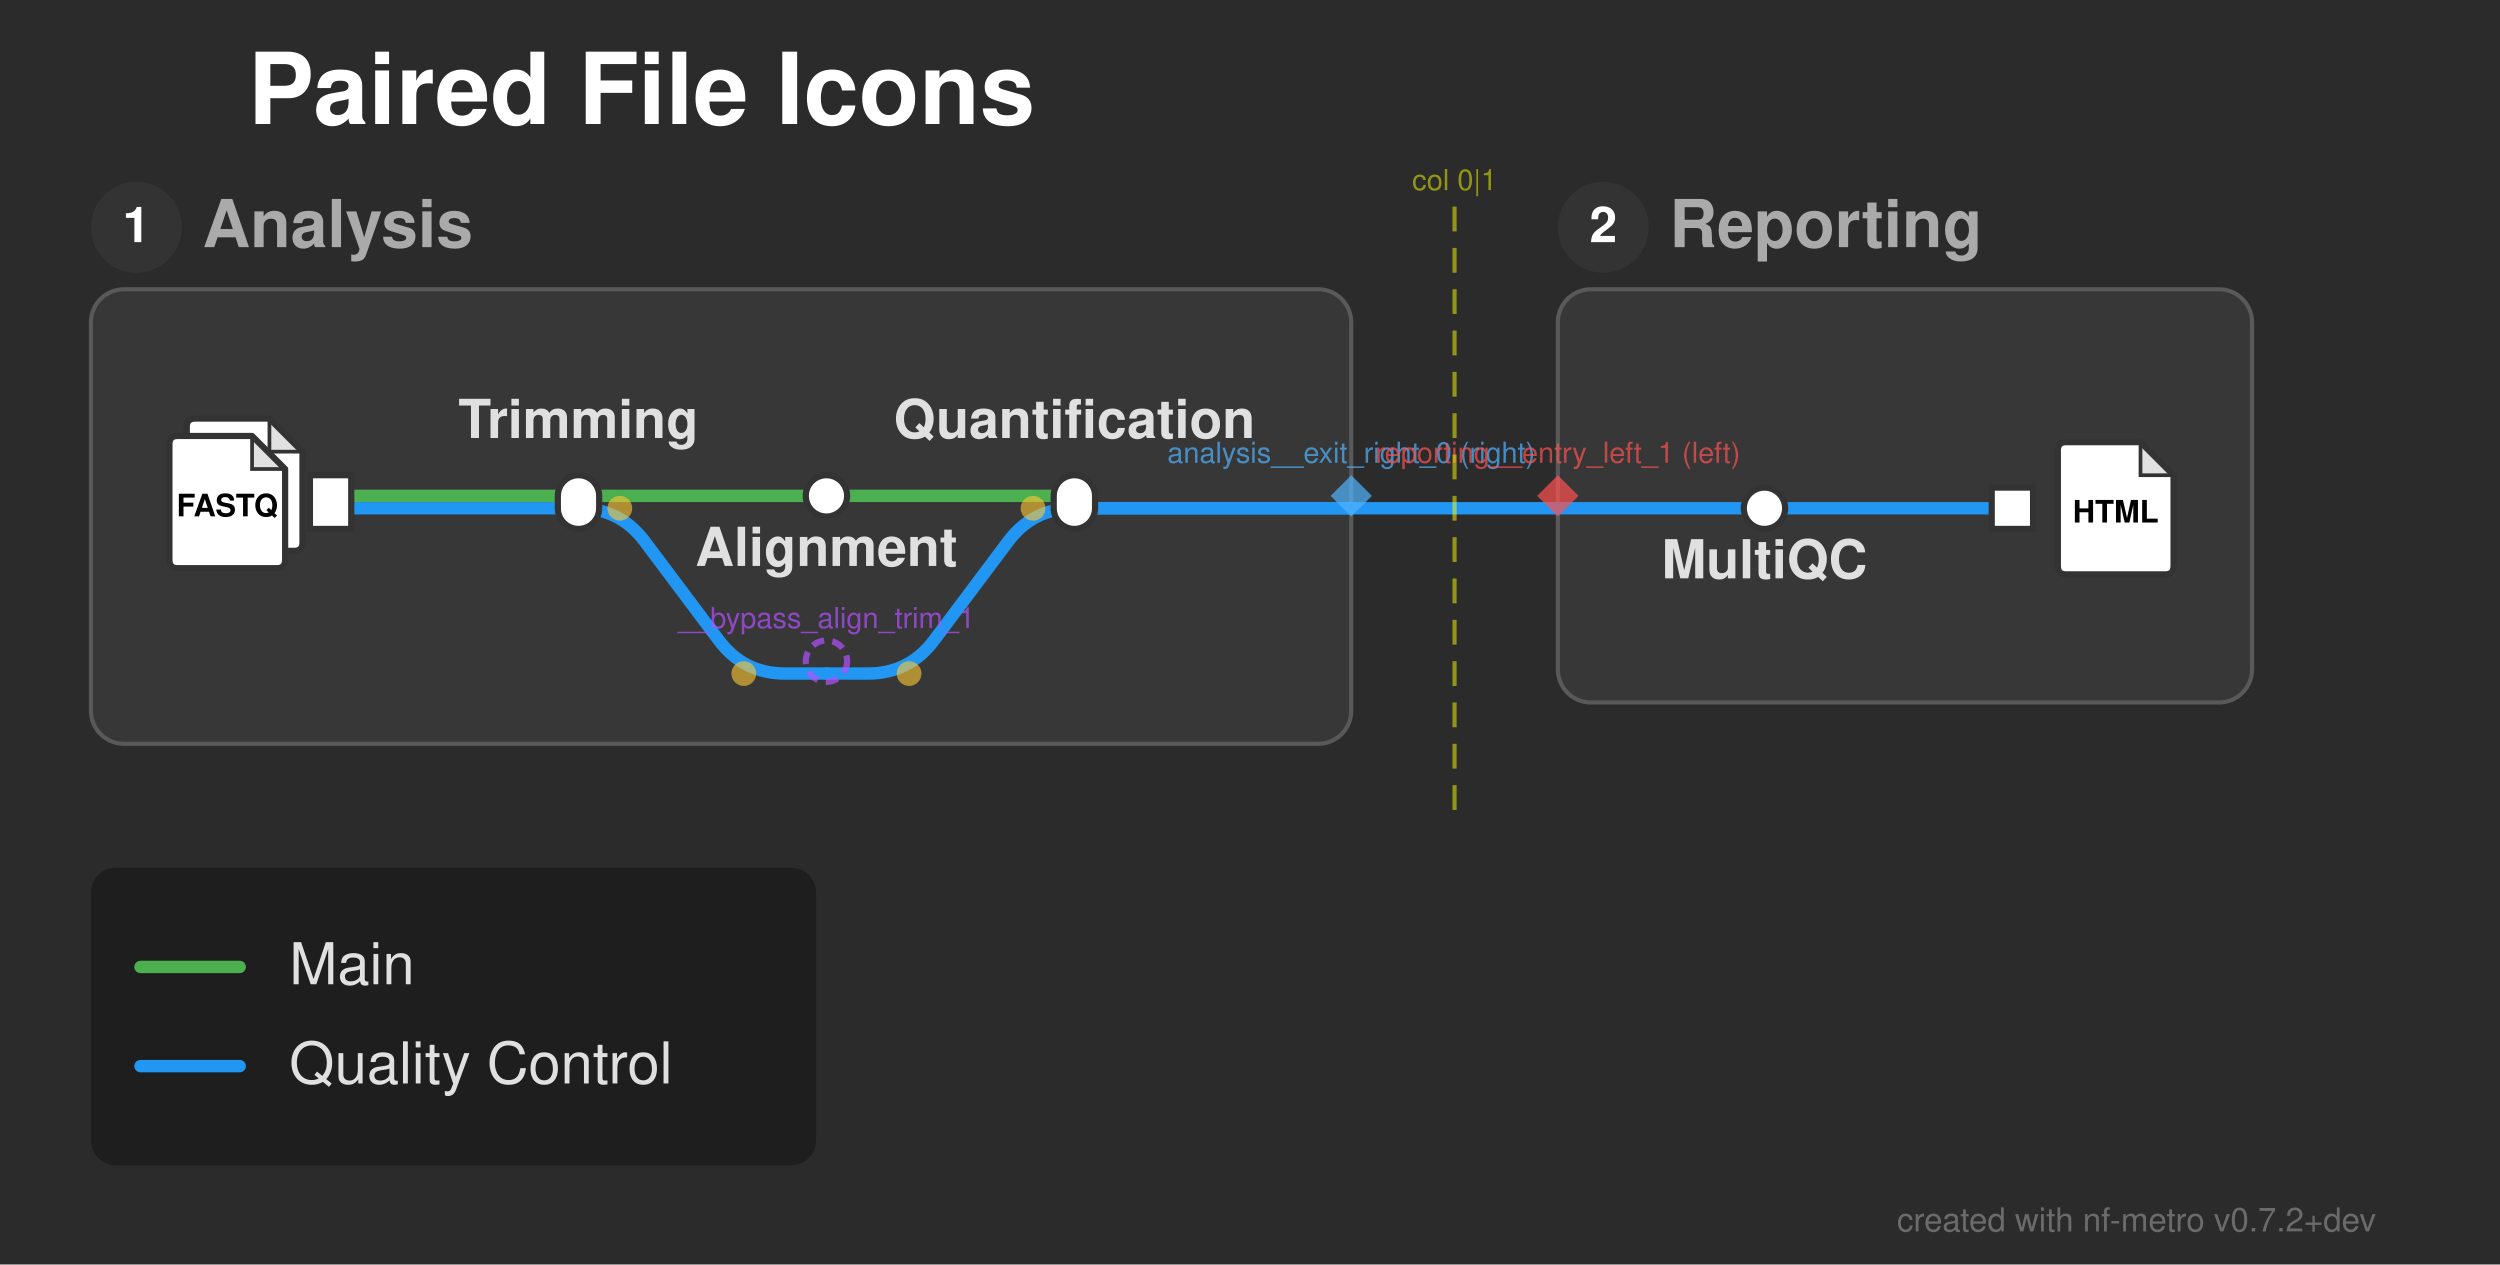
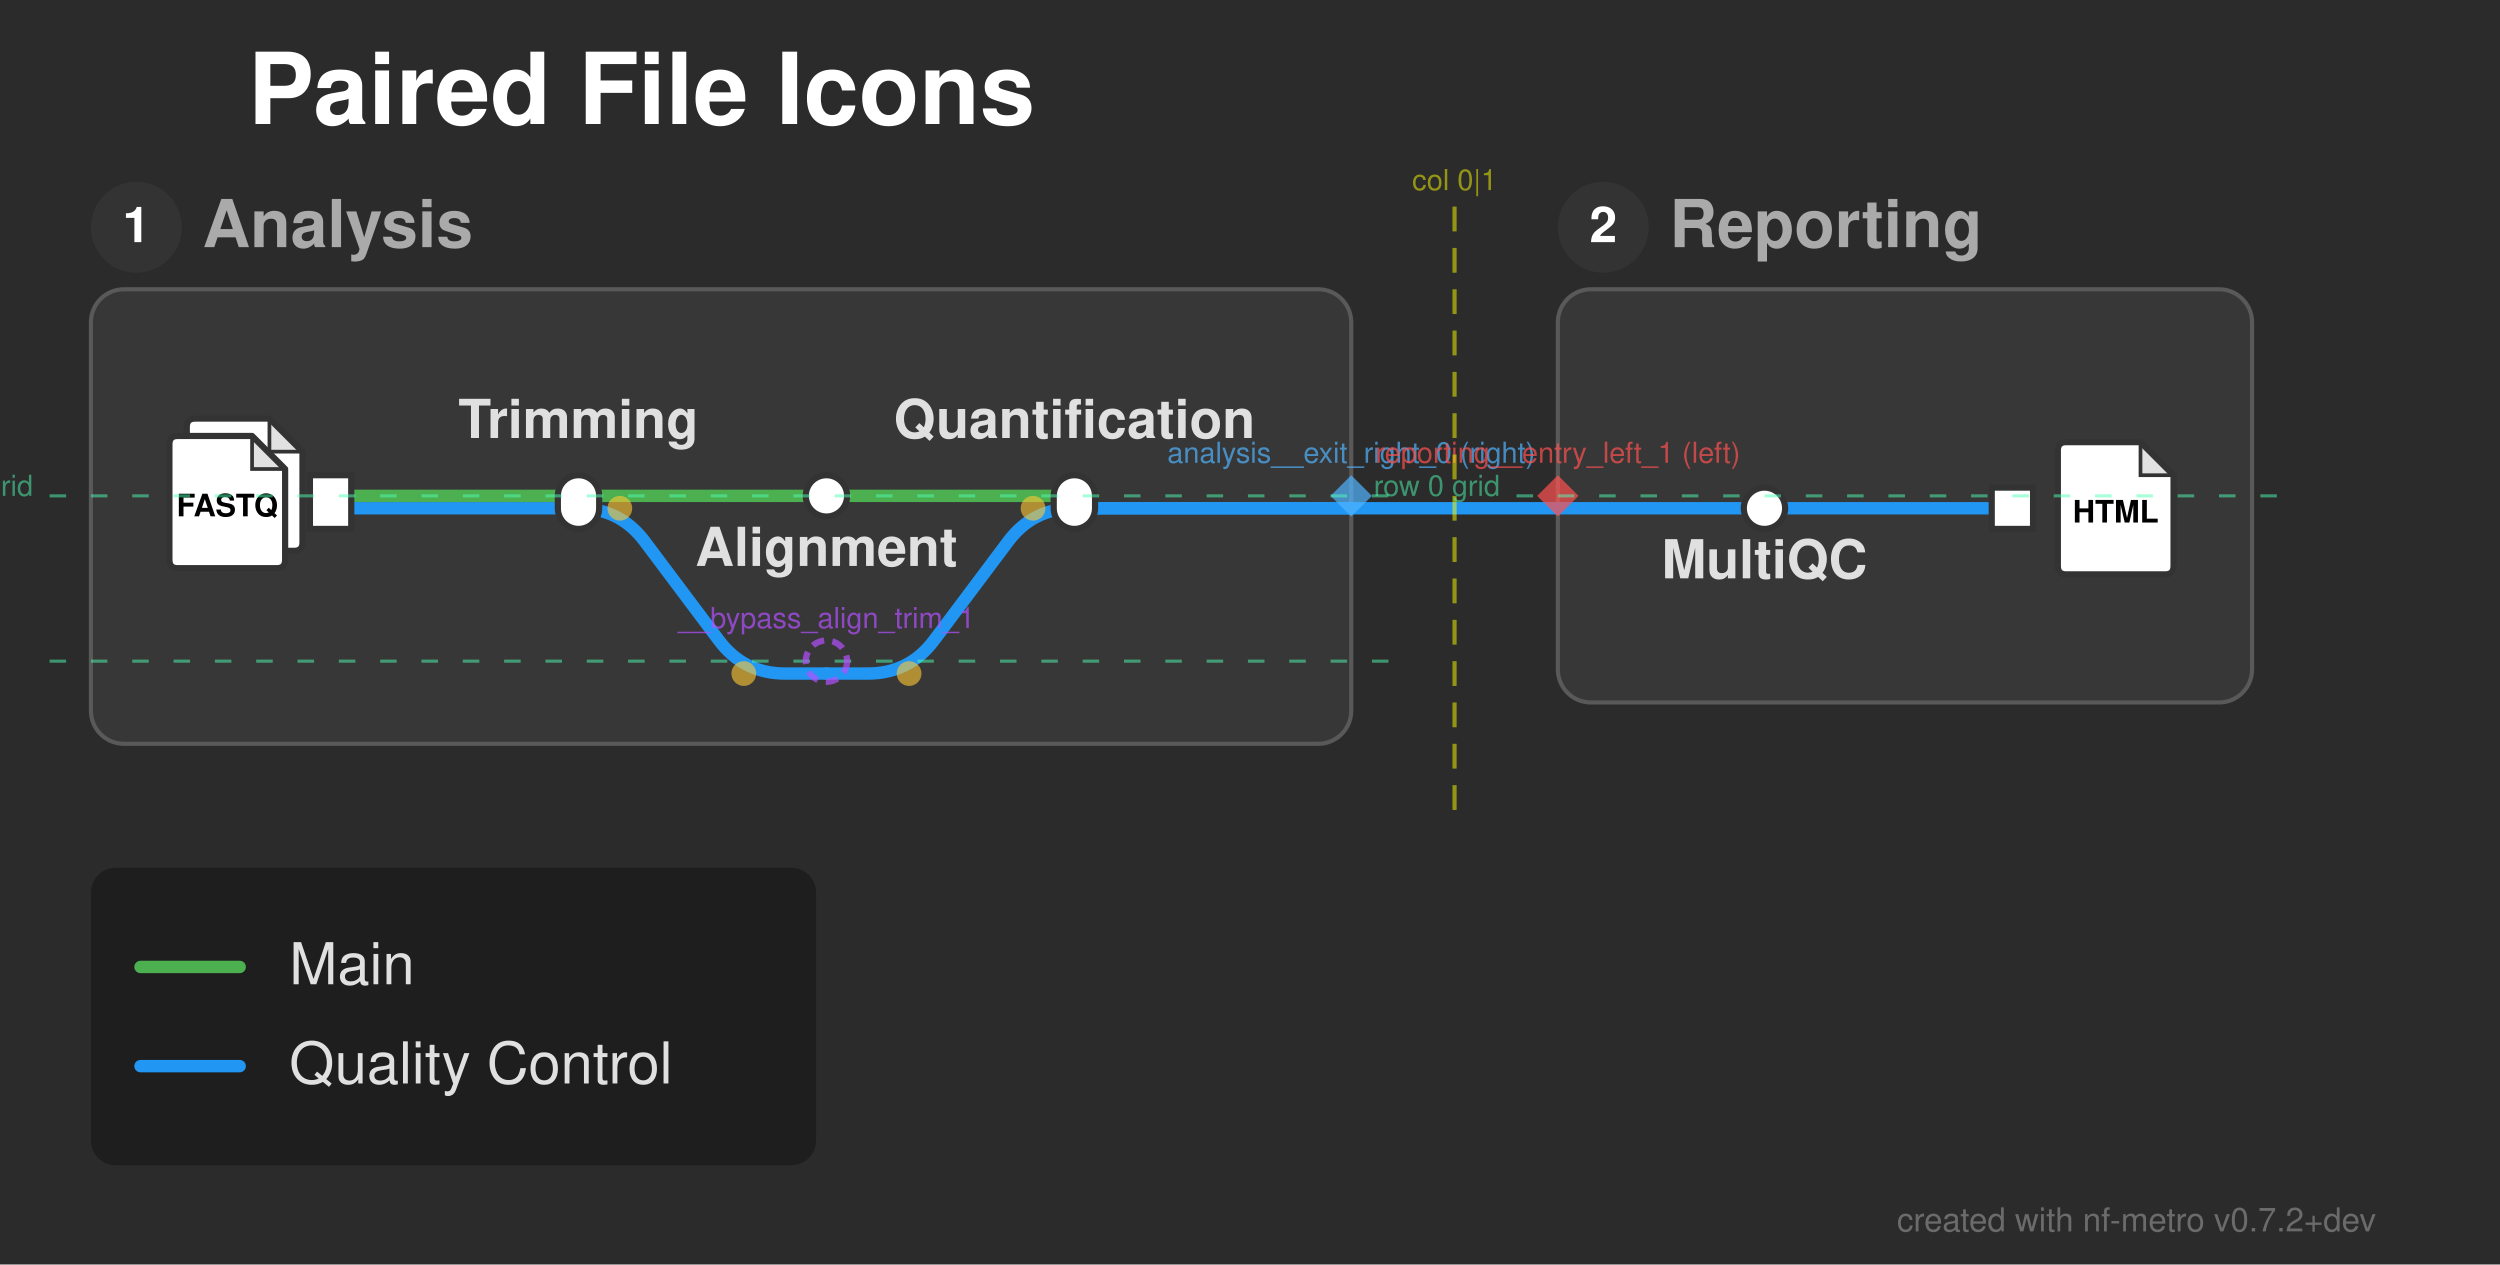
<svg xmlns="http://www.w3.org/2000/svg" width="605" height="306" viewBox="0 0 605 306">
  <defs>
</defs>
  <rect x="0" y="0" width="605" height="306" fill="#2b2b2b" />
  <text x="60.0" y="30.0" font-size="24.0" fill="#ffffff" font-family="'Helvetica Neue', Helvetica, Arial, sans-serif" font-weight="bold" class="nf-metro-title">Paired File Icons</text>
  <rect x="22.0" y="70.0" width="305.0" height="110.0" rx="8" ry="8" fill="#373737" stroke="#595959" stroke-width="1.0" class="nf-metro-section-box" data-section-id="analysis" data-section-lines="main,qc" />
  <circle cx="33.0" cy="55.0" r="11" fill="#333333" class="nf-metro-section-num-circle" data-section-id="analysis" />
  <text x="33.0" y="55.0" font-size="12" fill="#ffffff" font-family="'Helvetica Neue', Helvetica, Arial, sans-serif" font-weight="bold" text-anchor="middle" dy="0.3em" data-section-id="analysis">1</text>
  <text x="49.0" y="55.0" font-size="16.0" fill="#aaaaaa" font-family="'Helvetica Neue', Helvetica, Arial, sans-serif" font-weight="bold" dy="0.3em" class="nf-metro-section-label" data-section-id="analysis">Analysis</text>
  <rect x="377.0" y="70.0" width="168.0" height="100.0" rx="8" ry="8" fill="#373737" stroke="#595959" stroke-width="1.0" class="nf-metro-section-box" data-section-id="reporting" data-section-lines="qc" />
  <circle cx="388.0" cy="55.0" r="11" fill="#333333" class="nf-metro-section-num-circle" data-section-id="reporting" />
  <text x="388.0" y="55.0" font-size="12" fill="#ffffff" font-family="'Helvetica Neue', Helvetica, Arial, sans-serif" font-weight="bold" text-anchor="middle" dy="0.3em" data-section-id="reporting">2</text>
  <text x="404.0" y="55.0" font-size="16.0" fill="#aaaaaa" font-family="'Helvetica Neue', Helvetica, Arial, sans-serif" font-weight="bold" dy="0.3em" class="nf-metro-section-label" data-section-id="reporting">Reporting</text>
  <path d="M80.0,123.0 L140.0,123.0" stroke="#2196F3" stroke-width="3.0" stroke-linecap="round" class="metro-line-qc" data-line-id="qc" />
  <path d="M427.0,123.0 L487.0,123.0" stroke="#2196F3" stroke-width="3.0" stroke-linecap="round" class="metro-line-qc" data-line-id="qc" />
  <path d="M377.0,123.0 L427.0,123.0" stroke="#2196F3" stroke-width="3.0" stroke-linecap="round" class="metro-line-qc" data-line-id="qc" />
  <path d="M260.0,123.0 L327.0,123.0" stroke="#2196F3" stroke-width="3.0" stroke-linecap="round" class="metro-line-qc" data-line-id="qc" />
  <path d="M327.0,123.0 L377.0,123.0" stroke="#2196F3" stroke-width="3.0" stroke-linecap="round" class="metro-line-qc" data-line-id="qc" />
  <path d="M140.0,123.0 L140.0,123.0 Q150.0,123.0,156.0,131.0 L174.0,155.0 Q180.0,163.0,190.0,163.0 L200.0,163.0" stroke="#2196F3" stroke-width="3.0" fill="none" stroke-linecap="round" stroke-linejoin="round" class="metro-line-qc" data-line-id="qc" />
  <path d="M200.0,163.0 L210.0,163.0 Q220.0,163.0,226.0,155.0 L244.0,131.0 Q250.0,123.0,260.0,123.0 L327.0,123.0" stroke="#2196F3" stroke-width="3.0" fill="none" stroke-linecap="round" stroke-linejoin="round" class="metro-line-qc" data-line-id="qc" />
  <path d="M80.0,120.0 L140.0,120.0" stroke="#4CAF50" stroke-width="3.0" stroke-linecap="round" class="metro-line-main" data-line-id="main" />
  <path d="M140.0,120.0 L200.0,120.0" stroke="#4CAF50" stroke-width="3.0" stroke-linecap="round" class="metro-line-main" data-line-id="main" />
  <path d="M200.0,120.0 L260.0,120.0" stroke="#4CAF50" stroke-width="3.0" stroke-linecap="round" class="metro-line-main" data-line-id="main" />
  <rect x="75.0" y="115.0" width="10.0" height="13.0" fill="#ffffff" stroke="#333333" stroke-width="1.5" class="nf-metro-station" data-station-id="reads_in" data-station-lines="main,qc" data-station-label="reads_in" data-section-id="analysis" data-section-name="Analysis" />
  <g data-station-id="reads_in">
    <path d="M47.2,101.3 L65.2,101.3 L73.2,109.3 L73.2,131.3 Q73.2,133.3,71.2,133.3 L47.2,133.3 Q45.2,133.3,45.2,131.3 L45.2,103.3 Q45.2,101.3,47.2,101.3 Z" fill="#ffffff" stroke="#333333" stroke-width="1.5" stroke-linejoin="round" />
    <path d="M65.2,101.3 L65.2,109.3 L73.2,109.3 Z" fill="#333333" opacity="0.15" stroke="none" />
    <path d="M65.2,101.3 L65.2,109.3 L73.2,109.3" fill="none" stroke="#333333" stroke-width="0.9" />
    <path d="M43.0,105.5 L61.0,105.5 L69.0,113.5 L69.0,135.5 Q69.0,137.5,67.0,137.5 L43.0,137.5 Q41.0,137.5,41.0,135.5 L41.0,107.5 Q41.0,105.5,43.0,105.5 Z" fill="#ffffff" stroke="#333333" stroke-width="1.5" stroke-linejoin="round" />
    <path d="M61.0,105.5 L61.0,113.5 L69.0,113.5 Z" fill="#333333" opacity="0.15" stroke="none" />
    <path d="M61.0,105.5 L61.0,113.5 L69.0,113.5" fill="none" stroke="#333333" stroke-width="0.9" />
    <text x="55.0" y="122.7" font-size="7.5" fill="#000000" font-family="'Helvetica Neue', Helvetica, Arial, sans-serif" font-weight="bold" text-anchor="middle" dy="0.3em">FASTQ</text>
  </g>
  <rect x="135.0" y="115.0" width="10.0" height="13.0" rx="5.0" ry="5.0" fill="#ffffff" stroke="#333333" stroke-width="1.5" class="nf-metro-station" data-station-id="trim" data-station-lines="main,qc" data-station-label="Trimming" data-section-id="analysis" data-section-name="Analysis" />
  <rect x="195.0" y="115.0" width="10.0" height="10.0" rx="5.0" ry="5.0" fill="#ffffff" stroke="#333333" stroke-width="1.5" class="nf-metro-station" data-station-id="align" data-station-lines="main" data-station-label="Alignment" data-section-id="analysis" data-section-name="Analysis" />
  <rect x="255.0" y="115.0" width="10.0" height="13.0" rx="5.0" ry="5.0" fill="#ffffff" stroke="#333333" stroke-width="1.5" class="nf-metro-station" data-station-id="quant" data-station-lines="main,qc" data-station-label="Quantification" data-section-id="analysis" data-section-name="Analysis" />
  <rect x="422.0" y="118.0" width="10.0" height="10.0" rx="5.0" ry="5.0" fill="#ffffff" stroke="#333333" stroke-width="1.5" class="nf-metro-station" data-station-id="multiqc" data-station-lines="qc" data-station-label="MultiQC" data-section-id="reporting" data-section-name="Reporting" />
  <rect x="482.0" y="118.0" width="10.0" height="10.0" fill="#ffffff" stroke="#333333" stroke-width="1.5" class="nf-metro-station" data-station-id="report_out" data-station-lines="qc" data-station-label="report_out" data-section-id="reporting" data-section-name="Reporting" />
  <g data-station-id="report_out">
    <path d="M500.0,107.0 L518.0,107.0 L526.0,115.0 L526.0,137.0 Q526.0,139.0,524.0,139.0 L500.0,139.0 Q498.0,139.0,498.0,137.0 L498.0,109.0 Q498.0,107.0,500.0,107.0 Z" fill="#ffffff" stroke="#333333" stroke-width="1.5" stroke-linejoin="round" />
    <path d="M518.0,107.0 L518.0,115.0 L526.0,115.0 Z" fill="#333333" opacity="0.15" stroke="none" />
    <path d="M518.0,107.0 L518.0,115.0 L526.0,115.0" fill="none" stroke="#333333" stroke-width="0.9" />
    <text x="512.0" y="124.2" font-size="7.5" fill="#000000" font-family="'Helvetica Neue', Helvetica, Arial, sans-serif" font-weight="bold" text-anchor="middle" dy="0.3em">HTML</text>
  </g>
  <text x="427.0" y="134.0" font-size="13.0" fill="#e0e0e0" font-family="'Helvetica Neue', Helvetica, Arial, sans-serif" font-weight="bold" text-anchor="middle" dominant-baseline="hanging" data-station-id="multiqc" class="nf-metro-station-label">MultiQC</text>
  <text x="140.0" y="106.0" font-size="13.0" fill="#e0e0e0" font-family="'Helvetica Neue', Helvetica, Arial, sans-serif" font-weight="bold" text-anchor="middle" dominant-baseline="auto" data-station-id="trim" class="nf-metro-station-label">Trimming</text>
  <text x="200.0" y="131.0" font-size="13.0" fill="#e0e0e0" font-family="'Helvetica Neue', Helvetica, Arial, sans-serif" font-weight="bold" text-anchor="middle" dominant-baseline="hanging" data-station-id="align" class="nf-metro-station-label">Alignment</text>
  <text x="260.0" y="106.0" font-size="13.0" fill="#e0e0e0" font-family="'Helvetica Neue', Helvetica, Arial, sans-serif" font-weight="bold" text-anchor="middle" dominant-baseline="auto" data-station-id="quant" class="nf-metro-station-label">Quantification</text>
  <circle cx="150.0" cy="123.0" r="3.0" fill="rgba(255, 200, 50, 0.6)" />
  <circle cx="180.0" cy="163.0" r="3.0" fill="rgba(255, 200, 50, 0.6)" />
  <circle cx="220.0" cy="163.0" r="3.0" fill="rgba(255, 200, 50, 0.6)" />
  <circle cx="250.0" cy="123.0" r="3.0" fill="rgba(255, 200, 50, 0.6)" />
  <path d="M327.0,115.0 L332.0,120.0 L327.0,125.0 L322.0,120.0 Z" fill="rgba(80, 180, 255, 0.7)" stroke="none" />
  <text x="327.0" y="112.0" font-size="7" fill="rgba(80, 180, 255, 0.7)" font-family="'Helvetica Neue', Helvetica, Arial, sans-serif" text-anchor="middle" dominant-baseline="auto">analysis__exit_right_0 (right)</text>
  <path d="M377.0,115.0 L382.0,120.0 L377.0,125.0 L372.0,120.0 Z" fill="rgba(255, 80, 80, 0.7)" stroke="none" />
  <text x="377.0" y="112.0" font-size="7" fill="rgba(255, 80, 80, 0.7)" font-family="'Helvetica Neue', Helvetica, Arial, sans-serif" text-anchor="middle" dominant-baseline="auto">reporting__entry_left_1 (left)</text>
  <path d="M352.0,50.0 L352.0,200.0" stroke="rgba(255, 255, 0, 0.5)" stroke-width="1" stroke-dasharray="6,4" />
  <text x="352.0" y="46.0" font-size="7" fill="rgba(255, 255, 0, 0.5)" font-family="'Helvetica Neue', Helvetica, Arial, sans-serif" text-anchor="middle">col 0|1</text>
+   <path d="M12.0,120.0 L337.0,120.0" stroke="rgba(80, 255, 180, 0.5)" stroke-width="0.75" stroke-dasharray="4,6" />
+   <text x="8.0" y="120.0" font-size="7" fill="rgba(80, 255, 180, 0.5)" font-family="'Helvetica Neue', Helvetica, Arial, sans-serif" text-anchor="end">row 0 grid</text>
+   <path d="M12.0,160.0 L337.0,160.0" stroke="rgba(80, 255, 180, 0.5)" stroke-width="0.75" stroke-dasharray="4,6" />
+   <path d="M367.0,120.0 L555.0,120.0" stroke="rgba(80, 255, 180, 0.5)" stroke-width="0.75" stroke-dasharray="4,6" />
+   <text x="363.0" y="120.0" font-size="7" fill="rgba(80, 255, 180, 0.5)" font-family="'Helvetica Neue', Helvetica, Arial, sans-serif" text-anchor="end">row 0 grid</text>
  <circle cx="200.0" cy="160.0" r="5" fill="none" stroke="rgba(180, 80, 255, 0.7)" stroke-width="1.5" stroke-dasharray="3,2" />
  <text x="200.0" y="152.0" font-size="7" fill="rgba(180, 80, 255, 0.7)" font-family="'Helvetica Neue', Helvetica, Arial, sans-serif" text-anchor="middle" dominant-baseline="auto">__bypass_align_trim_1</text>
  <rect x="22.0" y="210.0" width="175.5" height="72.0" rx="6" ry="6" fill="rgba(0, 0, 0, 0.3)" />
  <path d="M34.0,234.0 L58.0,234.0" stroke="#4CAF50" stroke-width="3.0" stroke-linecap="round" />
  <text x="70.0" y="234.0" font-size="14.0" fill="#e0e0e0" font-family="'Helvetica Neue', Helvetica, Arial, sans-serif" dy="0.3em">Main</text>
  <path d="M34.0,258.0 L58.0,258.0" stroke="#2196F3" stroke-width="3.0" stroke-linecap="round" />
  <text x="70.0" y="258.0" font-size="14.0" fill="#e0e0e0" font-family="'Helvetica Neue', Helvetica, Arial, sans-serif" dy="0.3em">Quality Control</text>
  <text x="575.0" y="298.0" font-size="8" fill="rgba(150, 150, 150, 0.6)" font-family="'Helvetica Neue', Helvetica, Arial, sans-serif" text-anchor="end">created with nf-metro v0.7.2+dev</text>
</svg>
